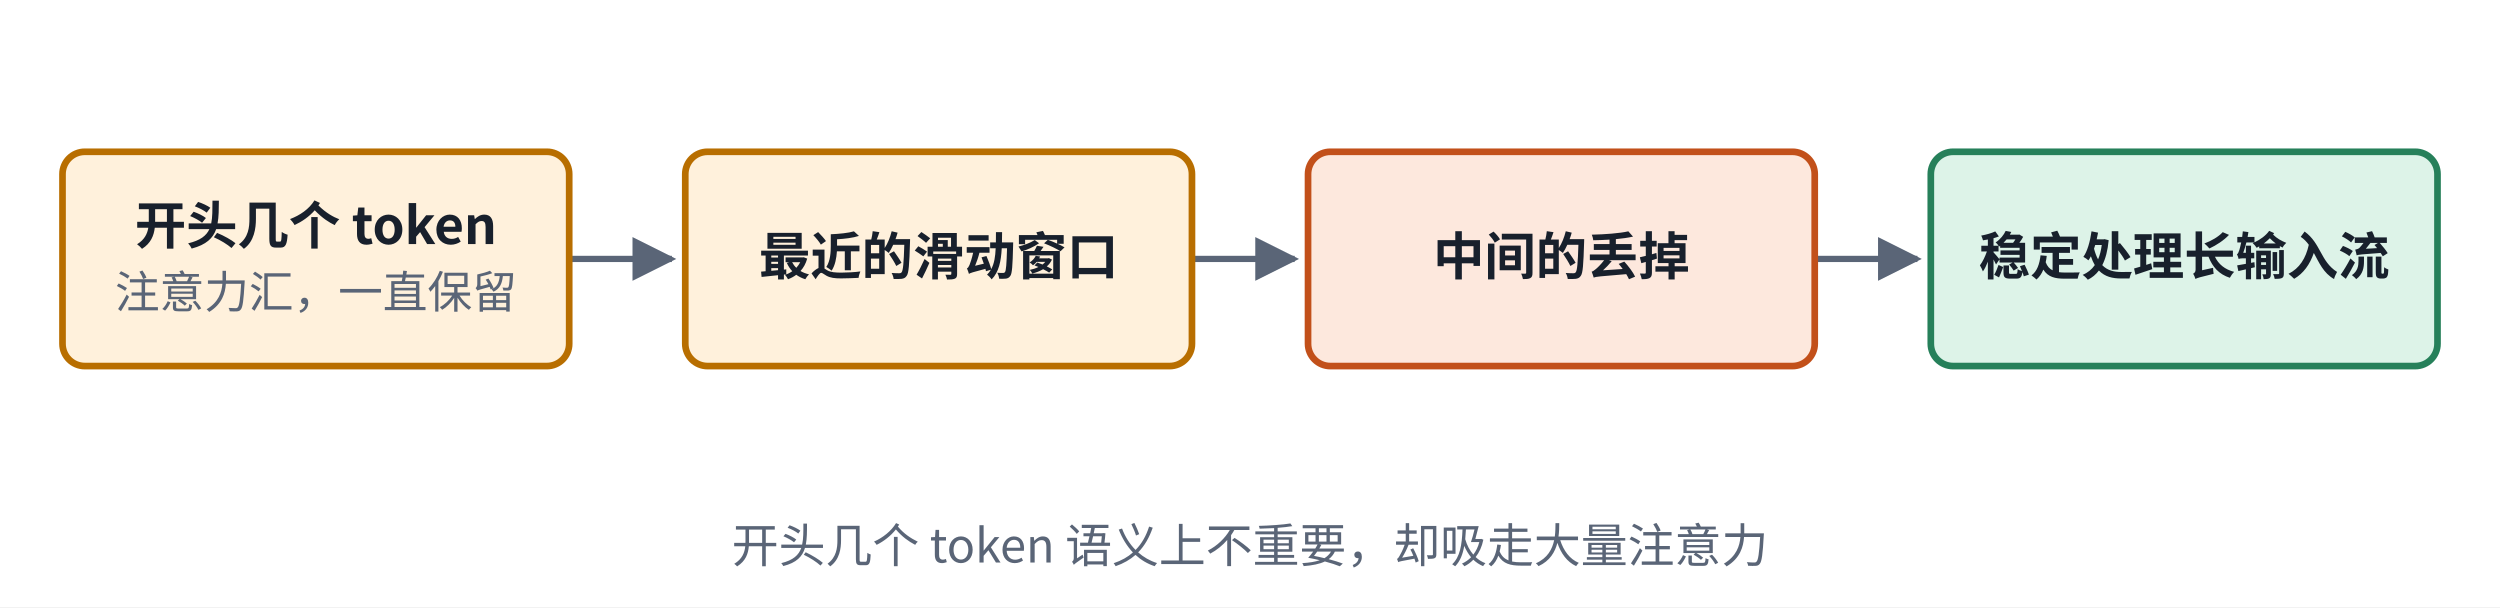
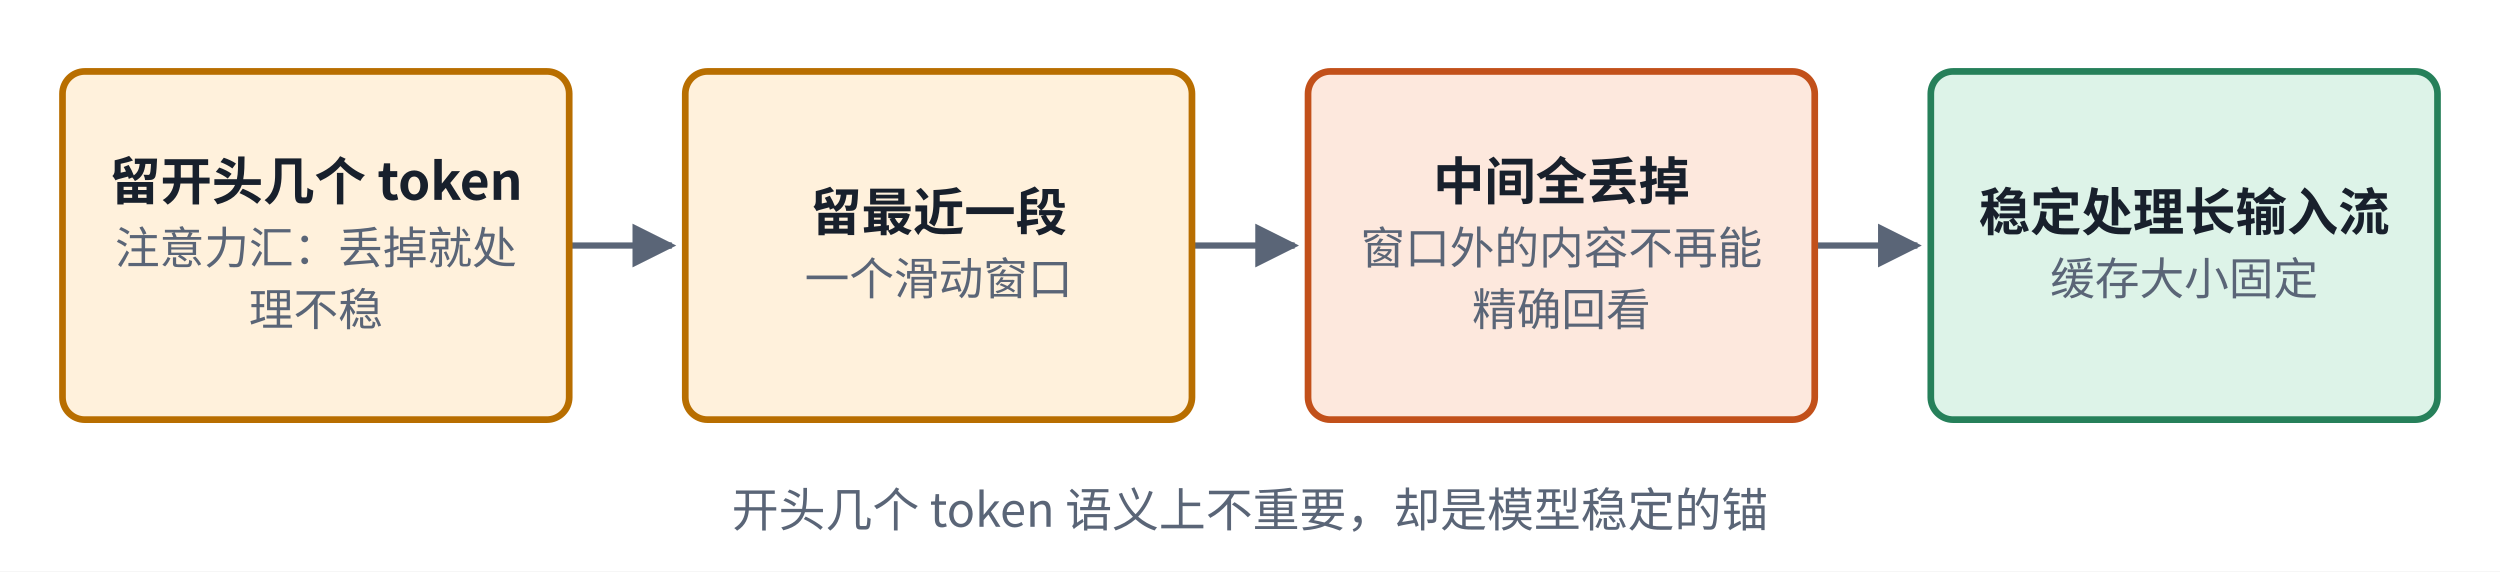
- <svg xmlns="http://www.w3.org/2000/svg" viewBox="0 0 560 136" width="560" height="136" role="img" aria-label="StreamingLLM 结构">
+ <svg xmlns="http://www.w3.org/2000/svg" viewBox="0 0 560 128" width="560" height="128" role="img" aria-label="StreamingLLM 结构">
  <defs>
    <marker id="ah-cardk5" viewBox="0 0 10 10" refX="9" refY="5" markerWidth="7" markerHeight="7" orient="auto-start-reverse">
      <path d="M0,0 L10,5 L0,10 z" fill="#5A6577" />
    </marker>
  </defs>
-   <rect x="0" y="0" width="560" height="136" fill="#ffffff" />
-   <path d="M127.5,58 L150.5,58" fill="none" stroke="#5A6577" stroke-width="1.4" marker-end="url(#ah-cardk5)" />
-   <path d="M267,58 L290,58" fill="none" stroke="#5A6577" stroke-width="1.4" marker-end="url(#ah-cardk5)" />
-   <path d="M406.5,58 L429.5,58" fill="none" stroke="#5A6577" stroke-width="1.4" marker-end="url(#ah-cardk5)" />
-   <rect x="14" y="34" width="113.5" height="48" rx="5" fill="#FFF1DC" stroke="#B86E00" stroke-width="1.5" />
-   <rect x="153.5" y="34" width="113.5" height="48" rx="5" fill="#FFF1DC" stroke="#B86E00" stroke-width="1.5" />
-   <rect x="293" y="34" width="113.5" height="48" rx="5" fill="#FDE8DD" stroke="#C2501A" stroke-width="1.5" />
-   <rect x="432.5" y="34" width="113.5" height="48" rx="5" fill="#DDF3E8" stroke="#26805A" stroke-width="1.5" />
-   <text x="70.75" y="54.665" text-anchor="middle" font-size="11.5" font-weight="600" fill="#18202C" font-family="PingFang SC, Noto Sans CJK SC, Microsoft YaHei, sans-serif">开头几个 token</text>
-   <text x="70.75" y="69.035" text-anchor="middle" font-size="10" font-weight="400" fill="#5A6577" font-family="PingFang SC, Noto Sans CJK SC, Microsoft YaHei, sans-serif">注意力汇，一直保留</text>
-   <text x="210.25" y="61.565" text-anchor="middle" font-size="11.5" font-weight="600" fill="#18202C" font-family="PingFang SC, Noto Sans CJK SC, Microsoft YaHei, sans-serif">最近的滑动窗口</text>
-   <text x="349.75" y="61.565" text-anchor="middle" font-size="11.5" font-weight="600" fill="#18202C" font-family="PingFang SC, Noto Sans CJK SC, Microsoft YaHei, sans-serif">中间的丢掉</text>
-   <text x="489.25" y="61.565" text-anchor="middle" font-size="11.5" font-weight="600" fill="#18202C" font-family="PingFang SC, Noto Sans CJK SC, Microsoft YaHei, sans-serif">稳定处理长输入流</text>
-   <text x="280" y="126" text-anchor="middle" font-size="10.5" font-weight="500" fill="#5A6577" font-family="PingFang SC, Noto Sans CJK SC, Microsoft YaHei, sans-serif">开头几个 token 语义上不重要，却吸走大量注意力</text>
+   <rect x="0" y="0" width="560" height="128" fill="#ffffff" />
+   <path d="M127.5,55 L150.5,55" fill="none" stroke="#5A6577" stroke-width="1.4" marker-end="url(#ah-cardk5)" />
+   <path d="M267,55 L290,55" fill="none" stroke="#5A6577" stroke-width="1.4" marker-end="url(#ah-cardk5)" />
+   <path d="M406.5,55 L429.5,55" fill="none" stroke="#5A6577" stroke-width="1.4" marker-end="url(#ah-cardk5)" />
+   <rect x="14" y="16" width="113.5" height="78" rx="5" fill="#FFF1DC" stroke="#B86E00" stroke-width="1.5" />
+   <rect x="153.5" y="16" width="113.5" height="78" rx="5" fill="#FFF1DC" stroke="#B86E00" stroke-width="1.5" />
+   <rect x="293" y="16" width="113.5" height="78" rx="5" fill="#FDE8DD" stroke="#C2501A" stroke-width="1.5" />
+   <rect x="432.5" y="16" width="113.5" height="78" rx="5" fill="#DDF3E8" stroke="#26805A" stroke-width="1.5" />
+   <text x="70.75" y="44.765" text-anchor="middle" font-size="11.5" font-weight="600" fill="#18202C" font-family="PingFang SC, Noto Sans CJK SC, Microsoft YaHei, sans-serif">留开头几个 token</text>
+   <text x="70.75" y="59.135" text-anchor="middle" font-size="10" font-weight="400" fill="#5A6577" font-family="PingFang SC, Noto Sans CJK SC, Microsoft YaHei, sans-serif">注意力汇：丢掉就处</text>
+   <text x="70.75" y="72.935" text-anchor="middle" font-size="10" font-weight="400" fill="#5A6577" font-family="PingFang SC, Noto Sans CJK SC, Microsoft YaHei, sans-serif">理不稳</text>
+   <text x="210.25" y="51.665" text-anchor="middle" font-size="11.5" font-weight="600" fill="#18202C" font-family="PingFang SC, Noto Sans CJK SC, Microsoft YaHei, sans-serif">留最近一段</text>
+   <text x="210.25" y="66.035" text-anchor="middle" font-size="10" font-weight="400" fill="#5A6577" font-family="PingFang SC, Noto Sans CJK SC, Microsoft YaHei, sans-serif">一个滑动窗口</text>
+   <text x="349.75" y="44.765" text-anchor="middle" font-size="11.5" font-weight="600" fill="#18202C" font-family="PingFang SC, Noto Sans CJK SC, Microsoft YaHei, sans-serif">中间全丢掉</text>
+   <text x="349.75" y="59.135" text-anchor="middle" font-size="10" font-weight="400" fill="#5A6577" font-family="PingFang SC, Noto Sans CJK SC, Microsoft YaHei, sans-serif">窗口外的内容不再能</text>
+   <text x="349.75" y="72.935" text-anchor="middle" font-size="10" font-weight="400" fill="#5A6577" font-family="PingFang SC, Noto Sans CJK SC, Microsoft YaHei, sans-serif">精确回看</text>
+   <text x="489.25" y="51.665" text-anchor="middle" font-size="11.5" font-weight="600" fill="#18202C" font-family="PingFang SC, Noto Sans CJK SC, Microsoft YaHei, sans-serif">稳定处理长输入流</text>
+   <text x="489.25" y="66.035" text-anchor="middle" font-size="10" font-weight="400" fill="#5A6577" font-family="PingFang SC, Noto Sans CJK SC, Microsoft YaHei, sans-serif">缓存大小固定</text>
+   <text x="280" y="118" text-anchor="middle" font-size="10.5" font-weight="500" fill="#5A6577" font-family="PingFang SC, Noto Sans CJK SC, Microsoft YaHei, sans-serif">开头几个 token 语义上不重要，却是模型稳定的锚</text>
</svg>
